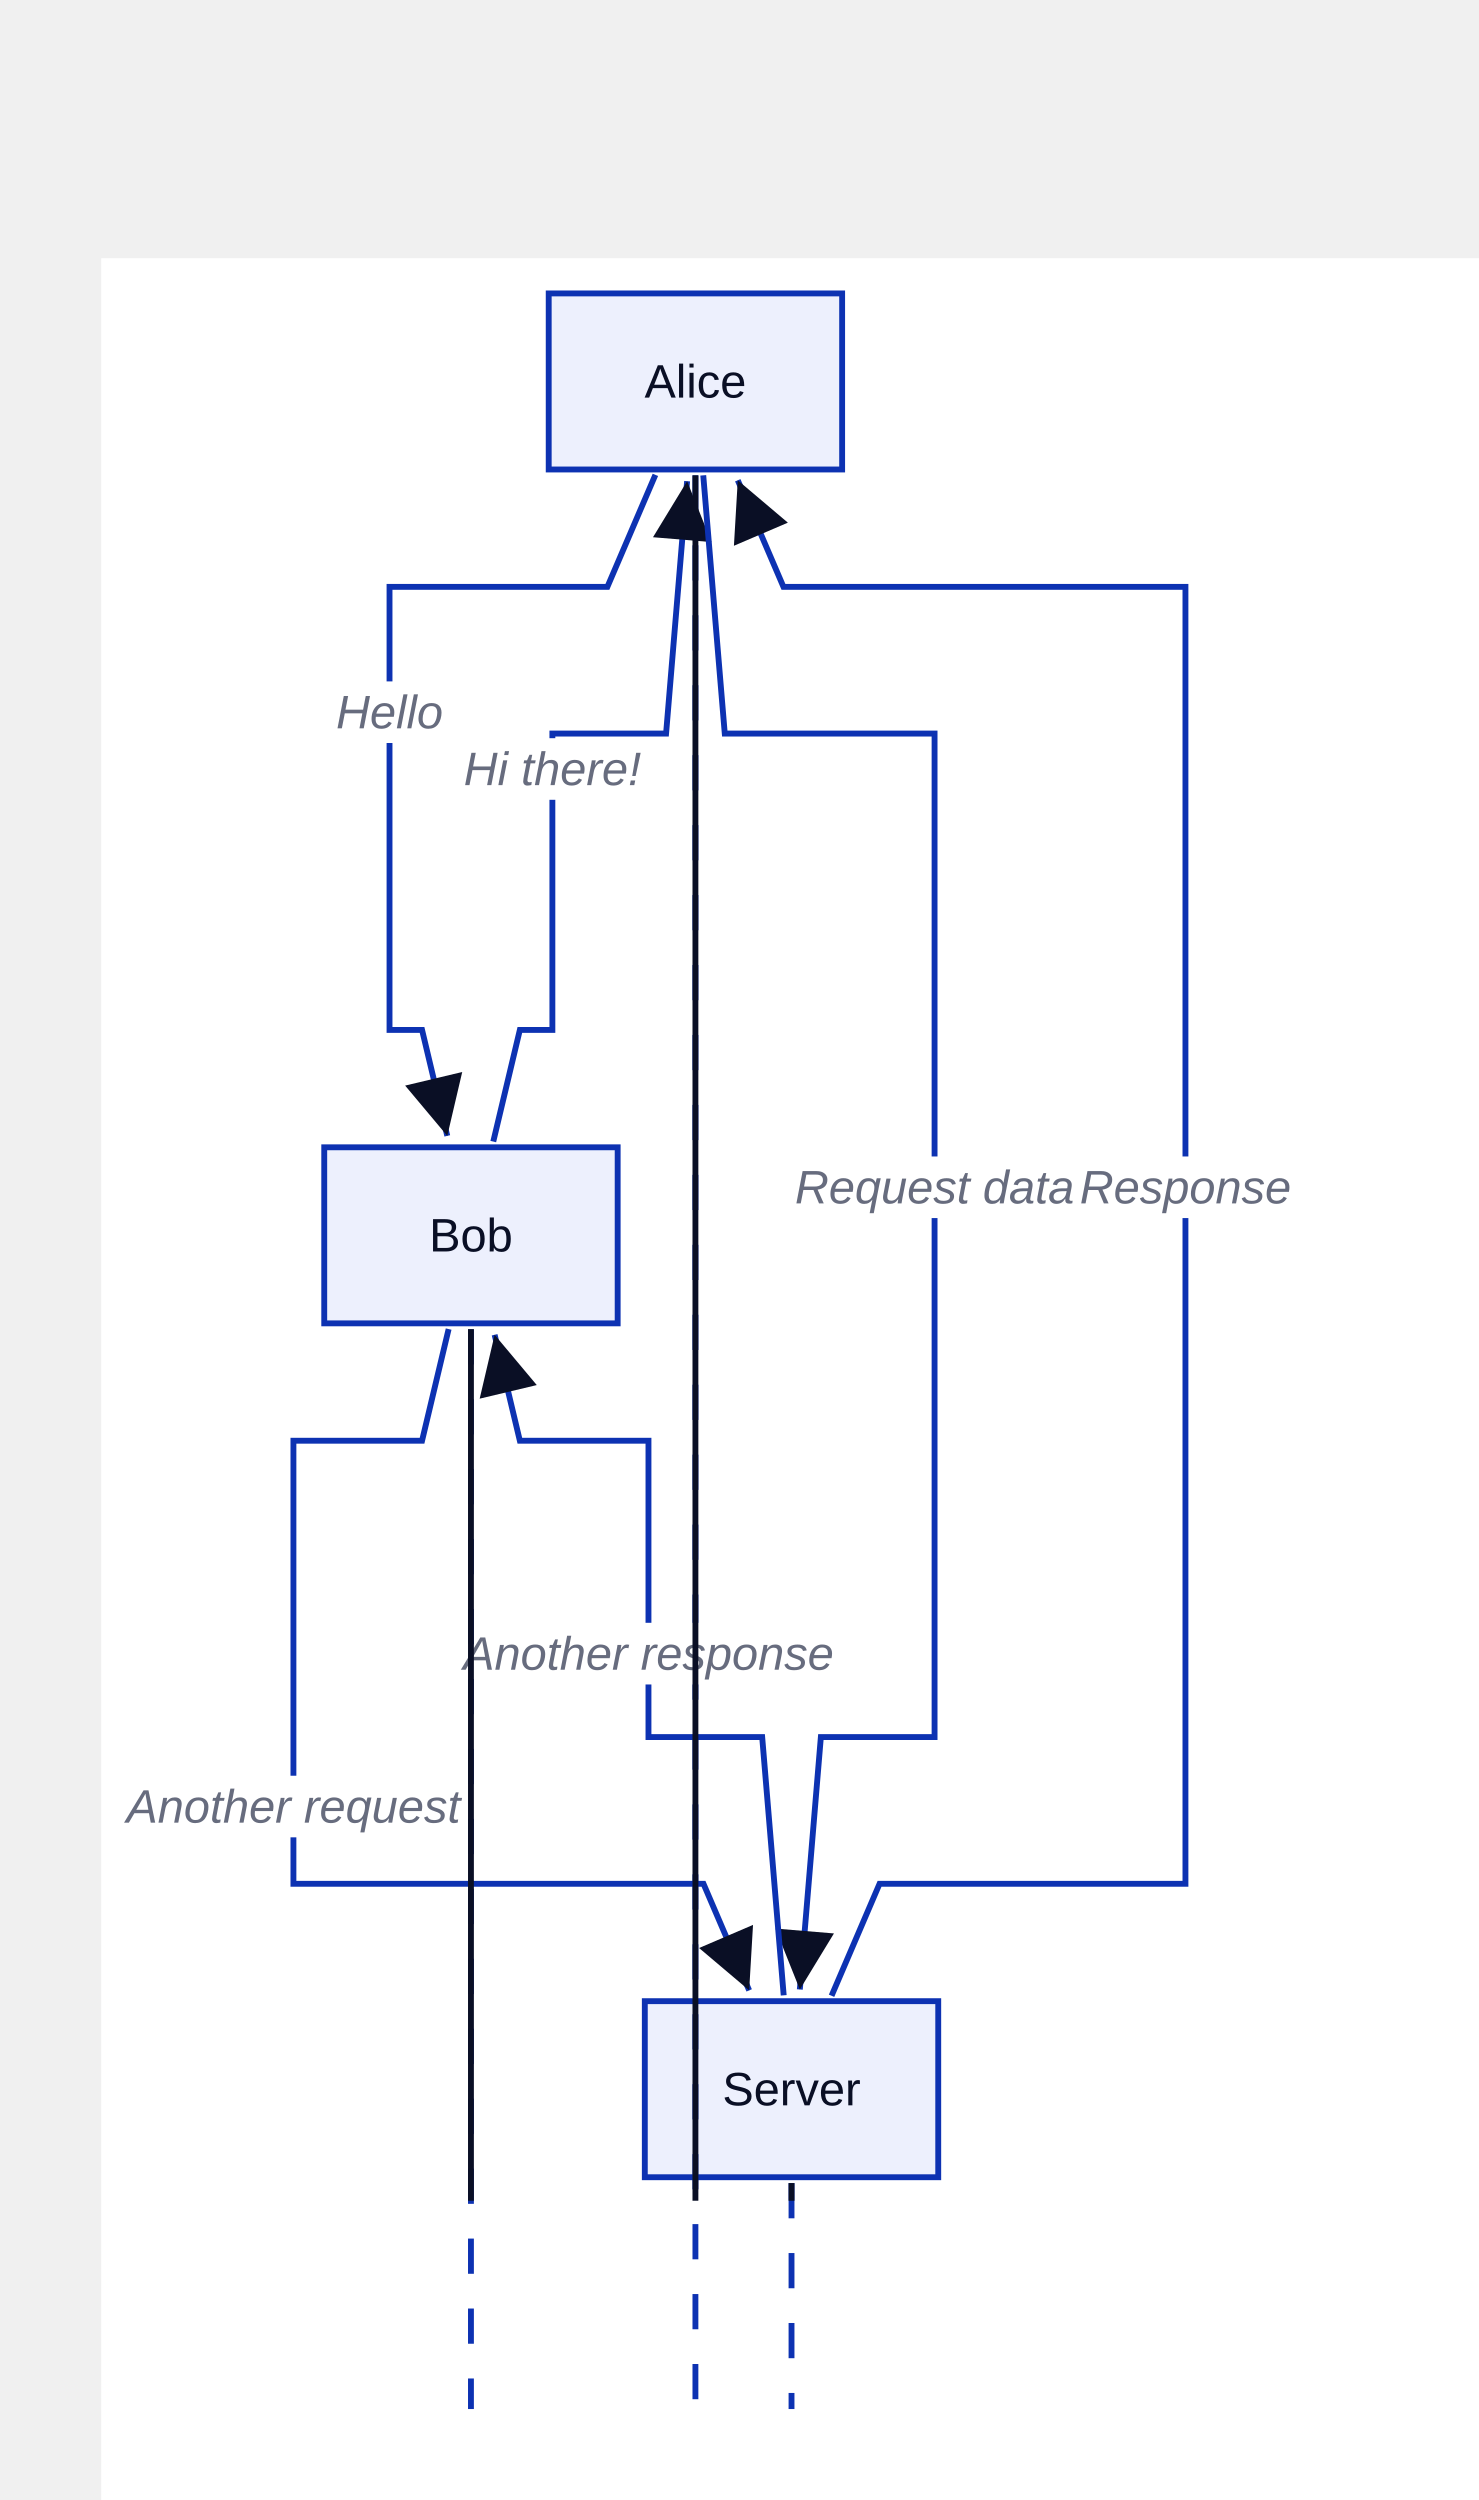
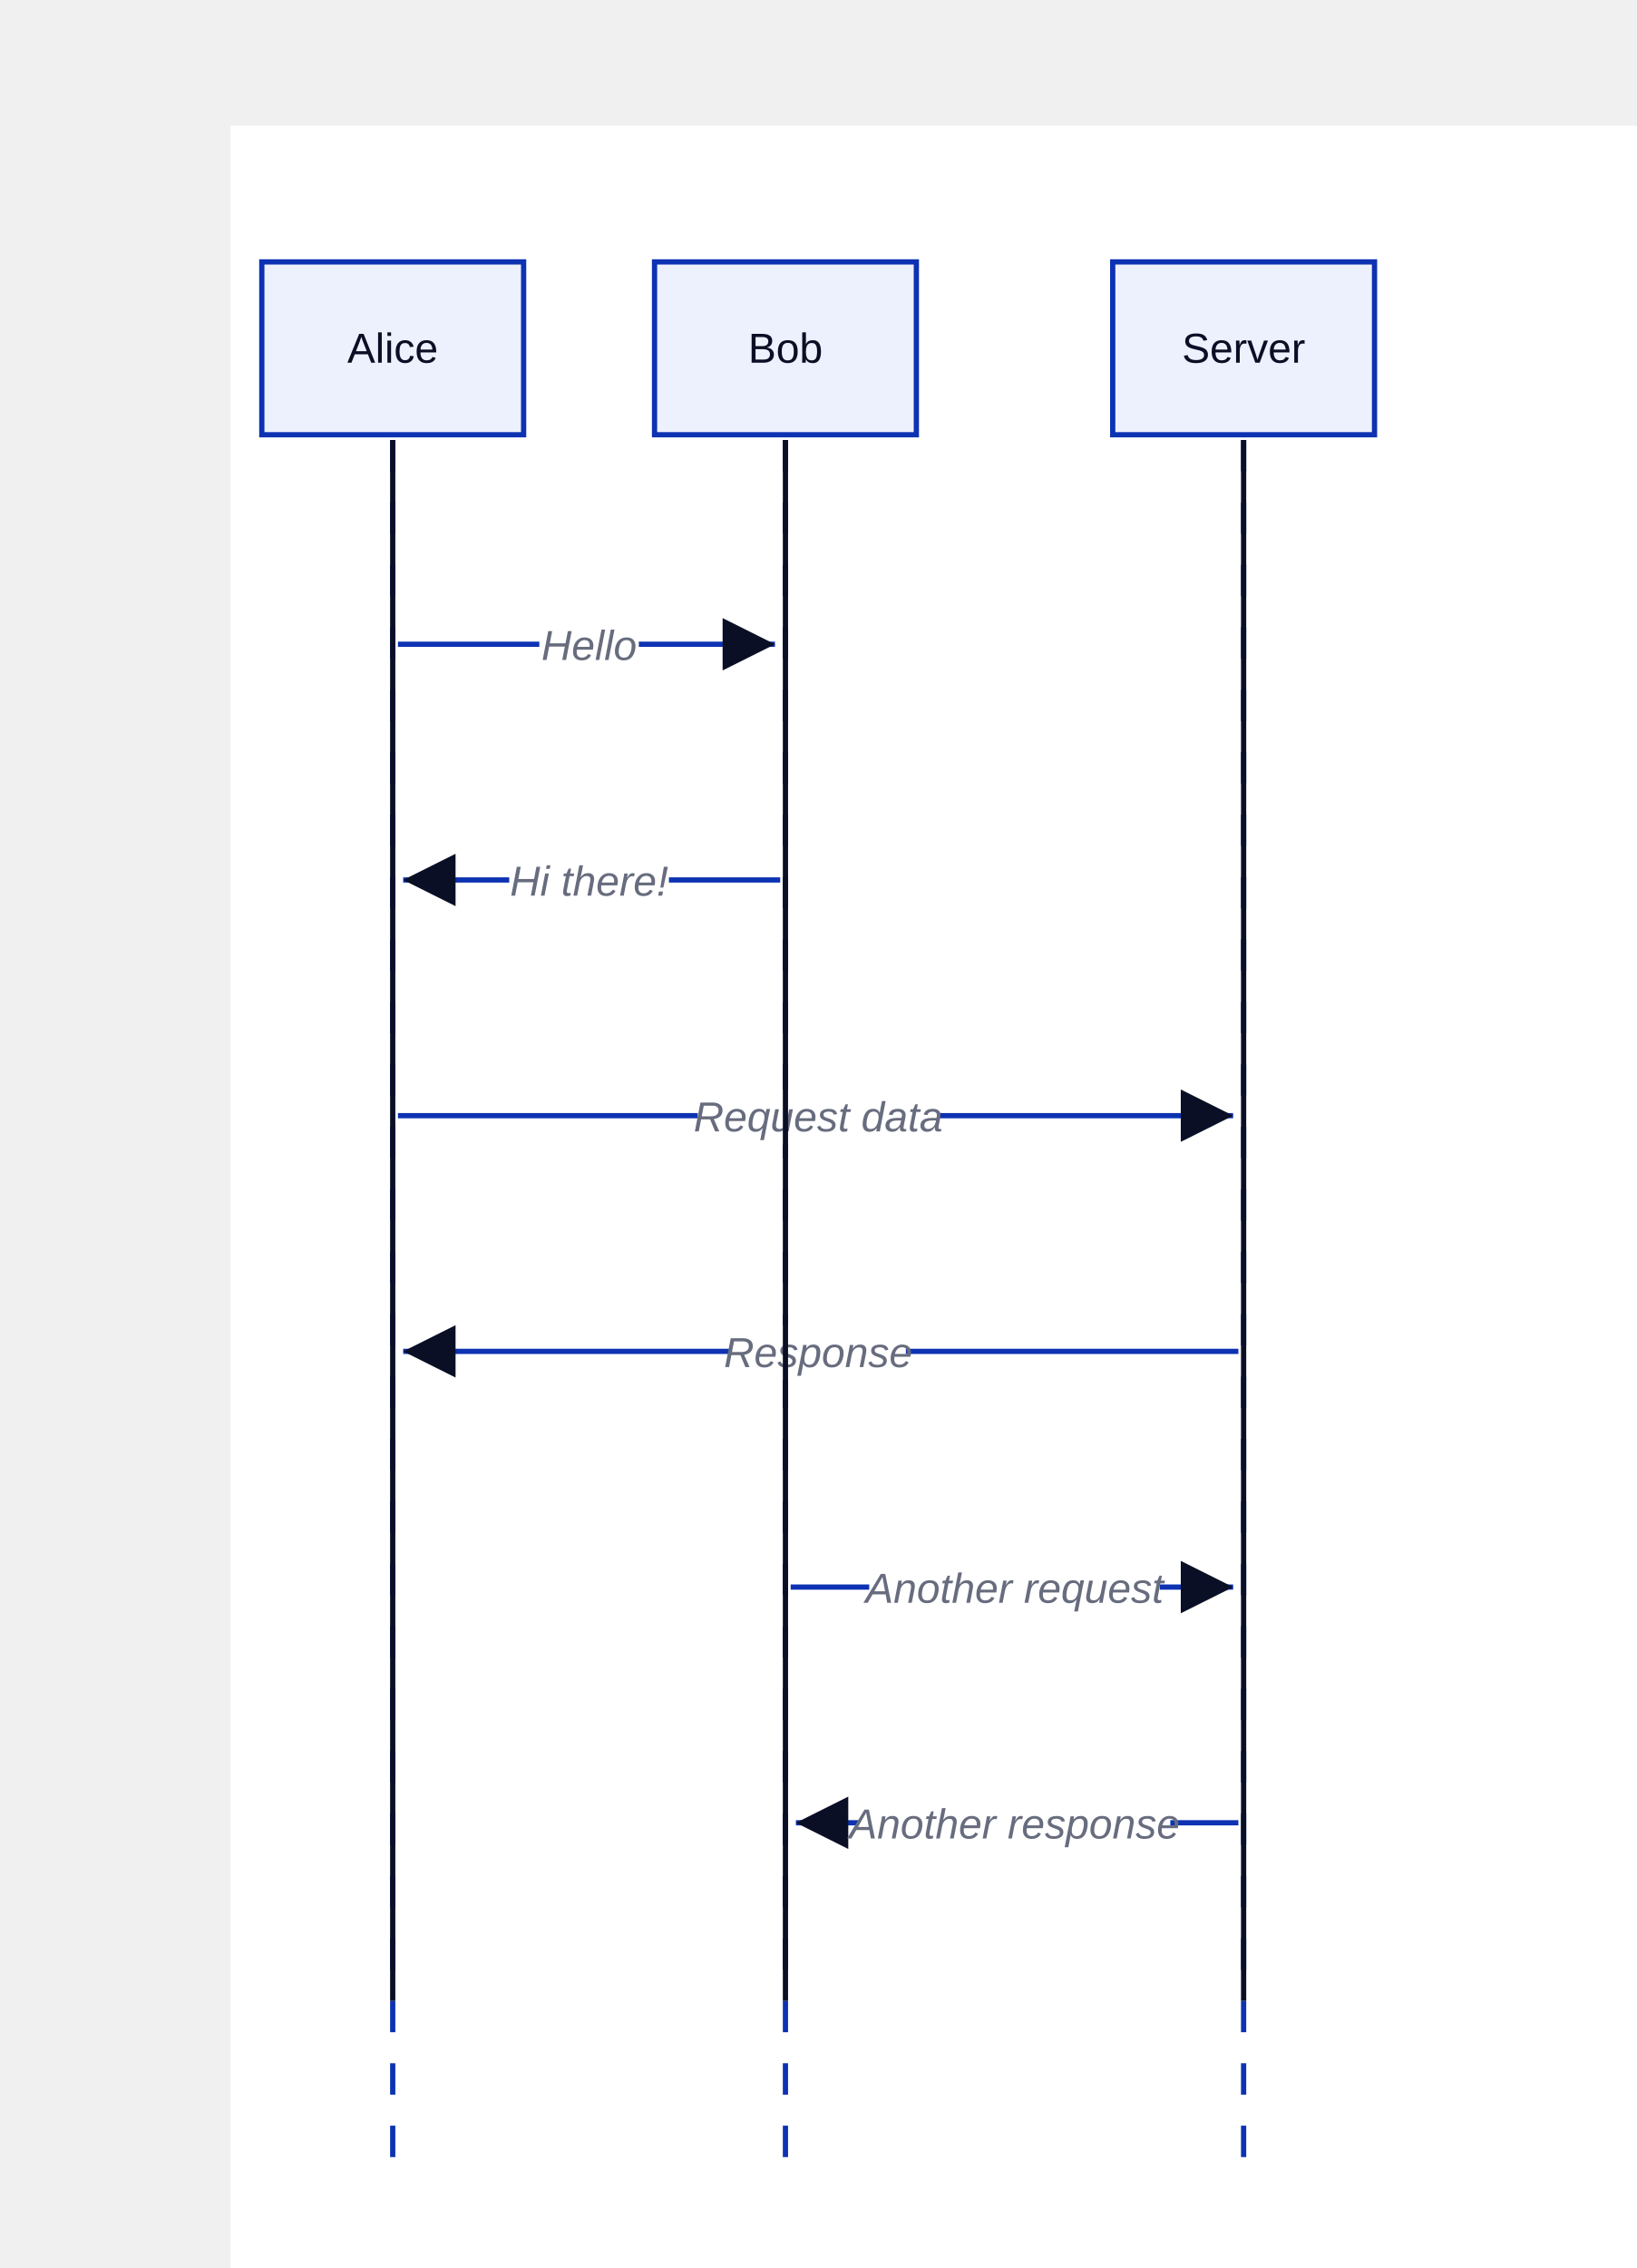
- <svg xmlns="http://www.w3.org/2000/svg" width="504" height="852" viewBox="-34.5 -88 504 852" data-d2-version="0.1.0">
+ <svg xmlns="http://www.w3.org/2000/svg" width="625" height="866" viewBox="-88 -48 625 866" data-d2-version="0.1.0">
  <defs>
    <marker id="arrow-triangle" markerWidth="10" markerHeight="10" refX="10" refY="5" orient="auto" markerUnits="strokeWidth">
      <path d="M0,0 L10,5 L0,10 Z" fill="#0A0F25" />
    </marker>
    <marker id="arrow-triangle-reverse" markerWidth="10" markerHeight="10" refX="0" refY="5" orient="auto" markerUnits="strokeWidth">
      <path d="M10,0 L0,5 L10,10 Z" fill="#0A0F25" />
    </marker>
    <marker id="arrow-diamond" markerWidth="10" markerHeight="10" refX="10" refY="5" orient="auto" markerUnits="strokeWidth">
      <path d="M0,5 L5,0 L10,5 L5,10 Z" fill="#0A0F25" />
    </marker>
    <marker id="arrow-diamond-reverse" markerWidth="10" markerHeight="10" refX="0" refY="5" orient="auto" markerUnits="strokeWidth">
      <path d="M0,5 L5,0 L10,5 L5,10 Z" fill="#0A0F25" />
    </marker>
    <marker id="arrow-circle" markerWidth="10" markerHeight="10" refX="6" refY="5" orient="auto" markerUnits="strokeWidth">
      <circle cx="5" cy="5" r="4" fill="#0A0F25" />
    </marker>
    <marker id="arrow-circle-reverse" markerWidth="10" markerHeight="10" refX="4" refY="5" orient="auto" markerUnits="strokeWidth">
      <circle cx="5" cy="5" r="4" fill="#0A0F25" />
    </marker>
    <marker id="arrow-cf-one" markerWidth="10" markerHeight="10" refX="10" refY="5" orient="auto" markerUnits="strokeWidth">
      <line x1="10" y1="0" x2="10" y2="10" stroke="#0A0F25" stroke-width="2" />
    </marker>
    <marker id="arrow-cf-one-reverse" markerWidth="10" markerHeight="10" refX="0" refY="5" orient="auto" markerUnits="strokeWidth">
      <line x1="0" y1="0" x2="0" y2="10" stroke="#0A0F25" stroke-width="2" />
    </marker>
    <marker id="arrow-cf-many" markerWidth="10" markerHeight="10" refX="10" refY="5" orient="auto" markerUnits="strokeWidth">
      <path d="M0,5 L10,0 M0,5 L10,5 M0,5 L10,10" stroke="#0A0F25" stroke-width="2" fill="none" />
    </marker>
    <marker id="arrow-cf-many-reverse" markerWidth="10" markerHeight="10" refX="0" refY="5" orient="auto" markerUnits="strokeWidth">
      <path d="M10,5 L0,0 M10,5 L0,5 M10,5 L0,10" stroke="#0A0F25" stroke-width="2" fill="none" />
    </marker>
    <marker id="arrow-cf-one-required" markerWidth="10" markerHeight="10" refX="10" refY="5" orient="auto" markerUnits="strokeWidth">
      <line x1="10" y1="0" x2="10" y2="10" stroke="#0A0F25" stroke-width="2" />
      <line x1="7" y1="0" x2="7" y2="10" stroke="#0A0F25" stroke-width="2" />
    </marker>
    <marker id="arrow-cf-one-required-reverse" markerWidth="10" markerHeight="10" refX="0" refY="5" orient="auto" markerUnits="strokeWidth">
      <line x1="0" y1="0" x2="0" y2="10" stroke="#0A0F25" stroke-width="2" />
      <line x1="3" y1="0" x2="3" y2="10" stroke="#0A0F25" stroke-width="2" />
    </marker>
    <marker id="arrow-cf-many-required" markerWidth="10" markerHeight="10" refX="10" refY="5" orient="auto" markerUnits="strokeWidth">
      <path d="M0,5 L10,0 M0,5 L10,5 M0,5 L10,10" stroke="#0A0F25" stroke-width="2" fill="none" />
      <line x1="3" y1="0" x2="3" y2="10" stroke="#0A0F25" stroke-width="2" />
    </marker>
    <marker id="arrow-cf-many-required-reverse" markerWidth="10" markerHeight="10" refX="0" refY="5" orient="auto" markerUnits="strokeWidth">
      <path d="M10,5 L0,0 M10,5 L0,5 M10,5 L0,10" stroke="#0A0F25" stroke-width="2" fill="none" />
      <line x1="7" y1="0" x2="7" y2="10" stroke="#0A0F25" stroke-width="2" />
    </marker>
    <marker id="arrow-cf-one-optional" markerWidth="10" markerHeight="10" refX="10" refY="5" orient="auto" markerUnits="strokeWidth">
      <line x1="10" y1="0" x2="10" y2="10" stroke="#0A0F25" stroke-width="2" />
      <circle cx="7" cy="5" r="2" stroke="#0A0F25" stroke-width="2" fill="white" />
    </marker>
    <marker id="arrow-cf-one-optional-reverse" markerWidth="10" markerHeight="10" refX="0" refY="5" orient="auto" markerUnits="strokeWidth">
      <line x1="0" y1="0" x2="0" y2="10" stroke="#0A0F25" stroke-width="2" />
      <circle cx="3" cy="5" r="2" stroke="#0A0F25" stroke-width="2" fill="white" />
    </marker>
    <marker id="arrow-cf-many-optional" markerWidth="10" markerHeight="10" refX="10" refY="5" orient="auto" markerUnits="strokeWidth">
      <path d="M0,5 L10,0 M0,5 L10,5 M0,5 L10,10" stroke="#0A0F25" stroke-width="2" fill="none" />
      <circle cx="3" cy="5" r="2" stroke="#0A0F25" stroke-width="2" fill="white" />
    </marker>
    <marker id="arrow-cf-many-optional-reverse" markerWidth="10" markerHeight="10" refX="0" refY="5" orient="auto" markerUnits="strokeWidth">
      <path d="M10,5 L0,0 M10,5 L0,5 M10,5 L0,10" stroke="#0A0F25" stroke-width="2" fill="none" />
      <circle cx="7" cy="5" r="2" stroke="#0A0F25" stroke-width="2" fill="white" />
    </marker>
    <marker id="arrow-line" markerWidth="10" markerHeight="10" refX="10" refY="5" orient="auto" markerUnits="strokeWidth">
      <line x1="10" y1="0" x2="10" y2="10" stroke="#0A0F25" stroke-width="2" />
    </marker>
    <marker id="arrow-line-reverse" markerWidth="10" markerHeight="10" refX="0" refY="5" orient="auto" markerUnits="strokeWidth">
      <line x1="0" y1="0" x2="0" y2="10" stroke="#0A0F25" stroke-width="2" />
    </marker>
    <marker id="arrow-open" markerWidth="10" markerHeight="10" refX="10" refY="5" orient="auto" markerUnits="strokeWidth">
      <path d="M0,0 L10,5 L0,10" stroke="#0A0F25" stroke-width="2" fill="none" />
    </marker>
    <marker id="arrow-open-reverse" markerWidth="10" markerHeight="10" refX="0" refY="5" orient="auto" markerUnits="strokeWidth">
      <path d="M10,0 L0,5 L10,10" stroke="#0A0F25" stroke-width="2" fill="none" />
    </marker>
    <marker id="arrow" markerWidth="10" markerHeight="10" refX="10" refY="5" orient="auto" markerUnits="strokeWidth">
      <path d="M0,0 L10,5 L0,10 Z" fill="#0A0F25" />
    </marker>
    <marker id="arrow-reverse" markerWidth="10" markerHeight="10" refX="0" refY="5" orient="auto" markerUnits="strokeWidth">
      <path d="M10,0 L0,5 L10,10 Z" fill="#0A0F25" />
    </marker>
  </defs>
  <rect width="100%" height="100%" fill="#FFFFFF" />
  <g id="base-layer">
-     <rect x="152.5" y="12" width="100" height="60" fill="#EDF0FD" stroke="#0D32B2" stroke-width="2" rx="0" ry="0" />
-     <rect x="76" y="303" width="100" height="60" fill="#EDF0FD" stroke="#0D32B2" stroke-width="2" rx="0" ry="0" />
-     <rect x="185.25" y="594" width="100" height="60" fill="#EDF0FD" stroke="#0D32B2" stroke-width="2" rx="0" ry="0" />
-     <path d="M 202.5 74 L 202.5 733" stroke="#0D32B2" fill="none" stroke-width="2" stroke-dasharray="12,11.839" />
-     <path d="M 126 365 L 126 733" stroke="#0D32B2" fill="none" stroke-width="2" stroke-dasharray="12,11.839" />
-     <path d="M 235.25 656 L 235.25 733" stroke="#0D32B2" fill="none" stroke-width="2" stroke-dasharray="12,11.839" />
-     <path d="M 188.855 73.838 L 172.5 112 L 98.25 112 L 98.25 263 L 109.333 263 L 117.931 299.109" fill="none" stroke="#0D32B2" stroke-width="2" marker-end="url(#arrow-triangle)" />
-     <rect x="81.25" y="144.216" width="34" height="21" fill="#FFFFFF" stroke="none" stroke-width="1" rx="3" ry="3" />
-     <text x="98.25" y="160.216" text-anchor="middle" dominant-baseline="alphabetic" font-family="Arial, sans-serif" font-size="16" style="fill: #676C7E; font-style: italic">Hello</text>
-     <path d="M 133.606 301.054 L 142.667 263 L 153.75 263 L 153.75 162 L 192.5 162 L 199.668 75.986" fill="none" stroke="#0D32B2" stroke-width="2" marker-end="url(#arrow-triangle)" />
-     <rect x="125.25" y="163.57" width="57" height="21" fill="#FFFFFF" stroke="none" stroke-width="1" rx="3" ry="3" />
-     <text x="153.75" y="179.57" text-anchor="middle" dominant-baseline="alphabetic" font-family="Arial, sans-serif" font-size="16" style="fill: #676C7E; font-style: italic">Hi there!</text>
-     <path d="M 205.166 73.993 L 212.5 162 L 284 162 L 284 504 L 245.25 504 L 238.082 590.014" fill="none" stroke="#0D32B2" stroke-width="2" marker-end="url(#arrow-triangle)" />
-     <rect x="240" y="306.125" width="88" height="21" fill="#FFFFFF" stroke="none" stroke-width="1" rx="3" ry="3" />
-     <text x="284" y="322.125" text-anchor="middle" dominant-baseline="alphabetic" font-family="Arial, sans-serif" font-size="16" style="fill: #676C7E; font-style: italic">Request data</text>
-     <path d="M 248.895 592.162 L 265.25 554 L 369.5 554 L 369.5 112 L 232.5 112 L 216.933 75.677" fill="none" stroke="#0D32B2" stroke-width="2" marker-end="url(#arrow-triangle)" />
-     <rect x="338" y="306.125" width="63" height="21" fill="#FFFFFF" stroke="none" stroke-width="1" rx="3" ry="3" />
-     <text x="369.5" y="322.125" text-anchor="middle" dominant-baseline="alphabetic" font-family="Arial, sans-serif" font-size="16" style="fill: #676C7E; font-style: italic">Response</text>
-     <path d="M 118.394 364.946 L 109.333 403 L 65.5 403 L 65.5 554 L 205.25 554 L 220.817 590.323" fill="none" stroke="#0D32B2" stroke-width="2" marker-end="url(#arrow-triangle)" />
-     <rect x="12" y="517.159" width="107" height="21" fill="#FFFFFF" stroke="none" stroke-width="1" rx="3" ry="3" />
-     <text x="65.5" y="533.159" text-anchor="middle" dominant-baseline="alphabetic" font-family="Arial, sans-serif" font-size="16" style="fill: #676C7E; font-style: italic">Another request</text>
-     <path d="M 232.584 592.007 L 225.25 504 L 186.5 504 L 186.5 403 L 142.667 403 L 134.069 366.891" fill="none" stroke="#0D32B2" stroke-width="2" marker-end="url(#arrow-triangle)" />
-     <rect x="129" y="465.055" width="115" height="21" fill="#FFFFFF" stroke="none" stroke-width="1" rx="3" ry="3" />
-     <text x="186.5" y="481.055" text-anchor="middle" dominant-baseline="alphabetic" font-family="Arial, sans-serif" font-size="16" style="fill: #676C7E; font-style: italic">Another response</text>
-     <path d="M 202.5 74 C 202.5 309.2 202.5 426.8 202.5 662" fill="none" stroke="#0A0F25" stroke-width="2" />
-     <path d="M 126 365 C 126 483.8 126 543.2 126 662" fill="none" stroke="#0A0F25" stroke-width="2" />
-     <path d="M 235.25 656 C 235.25 658.4 235.25 659.6 235.25 662" fill="none" stroke="#0A0F25" stroke-width="2" />
-     <text x="202.5" y="47.5" text-anchor="middle" dominant-baseline="alphabetic" font-family="Arial, sans-serif" font-size="16" style="fill: #0A0F25">Alice</text>
-     <text x="126" y="338.5" text-anchor="middle" dominant-baseline="alphabetic" font-family="Arial, sans-serif" font-size="16" style="fill: #0A0F25">Bob</text>
-     <text x="235.25" y="629.5" text-anchor="middle" dominant-baseline="alphabetic" font-family="Arial, sans-serif" font-size="16" style="fill: #0A0F25">Server</text>
+     <rect x="12" y="52" width="100" height="66" fill="#EDF0FD" stroke="#0D32B2" stroke-width="2" rx="0" ry="0" />
+     <rect x="162" y="52" width="100" height="66" fill="#EDF0FD" stroke="#0D32B2" stroke-width="2" rx="0" ry="0" />
+     <rect x="337" y="52" width="100" height="66" fill="#EDF0FD" stroke="#0D32B2" stroke-width="2" rx="0" ry="0" />
+     <path d="M 62 120 L 62 787" stroke="#0D32B2" fill="none" stroke-width="2" stroke-dasharray="12,11.839" />
+     <path d="M 212 120 L 212 787" stroke="#0D32B2" fill="none" stroke-width="2" stroke-dasharray="12,11.839" />
+     <path d="M 387 120 L 387 787" stroke="#0D32B2" fill="none" stroke-width="2" stroke-dasharray="12,11.839" />
+     <path d="M 64 198 L 208 198" fill="none" stroke="#0D32B2" stroke-width="2" marker-end="url(#arrow-triangle)" />
+     <rect x="118" y="188" width="38" height="21" fill="#FFFFFF" stroke="none" stroke-width="1" rx="3" ry="3" />
+     <text x="137" y="204" text-anchor="middle" dominant-baseline="alphabetic" font-family="Arial, sans-serif" font-size="16" style="fill: #676C7E; font-style: italic">Hello</text>
+     <path d="M 210 288 L 66 288" fill="none" stroke="#0D32B2" stroke-width="2" marker-end="url(#arrow-triangle)" />
+     <rect x="106.5" y="278" width="61" height="21" fill="#FFFFFF" stroke="none" stroke-width="1" rx="3" ry="3" />
+     <text x="137" y="294" text-anchor="middle" dominant-baseline="alphabetic" font-family="Arial, sans-serif" font-size="16" style="fill: #676C7E; font-style: italic">Hi there!</text>
+     <path d="M 64 378 L 383 378" fill="none" stroke="#0D32B2" stroke-width="2" marker-end="url(#arrow-triangle)" />
+     <rect x="178.5" y="368" width="92" height="21" fill="#FFFFFF" stroke="none" stroke-width="1" rx="3" ry="3" />
+     <text x="224.5" y="384" text-anchor="middle" dominant-baseline="alphabetic" font-family="Arial, sans-serif" font-size="16" style="fill: #676C7E; font-style: italic">Request data</text>
+     <path d="M 385 468 L 66 468" fill="none" stroke="#0D32B2" stroke-width="2" marker-end="url(#arrow-triangle)" />
+     <rect x="191" y="458" width="67" height="21" fill="#FFFFFF" stroke="none" stroke-width="1" rx="3" ry="3" />
+     <text x="224.5" y="474" text-anchor="middle" dominant-baseline="alphabetic" font-family="Arial, sans-serif" font-size="16" style="fill: #676C7E; font-style: italic">Response</text>
+     <path d="M 214 558 L 383 558" fill="none" stroke="#0D32B2" stroke-width="2" marker-end="url(#arrow-triangle)" />
+     <rect x="244" y="548" width="111" height="21" fill="#FFFFFF" stroke="none" stroke-width="1" rx="3" ry="3" />
+     <text x="299.5" y="564" text-anchor="middle" dominant-baseline="alphabetic" font-family="Arial, sans-serif" font-size="16" style="fill: #676C7E; font-style: italic">Another request</text>
+     <path d="M 385 648 L 216 648" fill="none" stroke="#0D32B2" stroke-width="2" marker-end="url(#arrow-triangle)" />
+     <rect x="240" y="638" width="119" height="21" fill="#FFFFFF" stroke="none" stroke-width="1" rx="3" ry="3" />
+     <text x="299.5" y="654" text-anchor="middle" dominant-baseline="alphabetic" font-family="Arial, sans-serif" font-size="16" style="fill: #676C7E; font-style: italic">Another response</text>
+     <path d="M 62 120 C 62 358.4 62 477.6 62 716" fill="none" stroke="#0A0F25" stroke-width="2" />
+     <path d="M 212 120 C 212 358.4 212 477.6 212 716" fill="none" stroke="#0A0F25" stroke-width="2" />
+     <path d="M 387 120 C 387 358.4 387 477.6 387 716" fill="none" stroke="#0A0F25" stroke-width="2" />
+     <text x="62" y="90.5" text-anchor="middle" dominant-baseline="alphabetic" font-family="Arial, sans-serif" font-size="16" style="fill: #0A0F25">Alice</text>
+     <text x="212" y="90.5" text-anchor="middle" dominant-baseline="alphabetic" font-family="Arial, sans-serif" font-size="16" style="fill: #0A0F25">Bob</text>
+     <text x="387" y="90.5" text-anchor="middle" dominant-baseline="alphabetic" font-family="Arial, sans-serif" font-size="16" style="fill: #0A0F25">Server</text>
  </g>
</svg>
